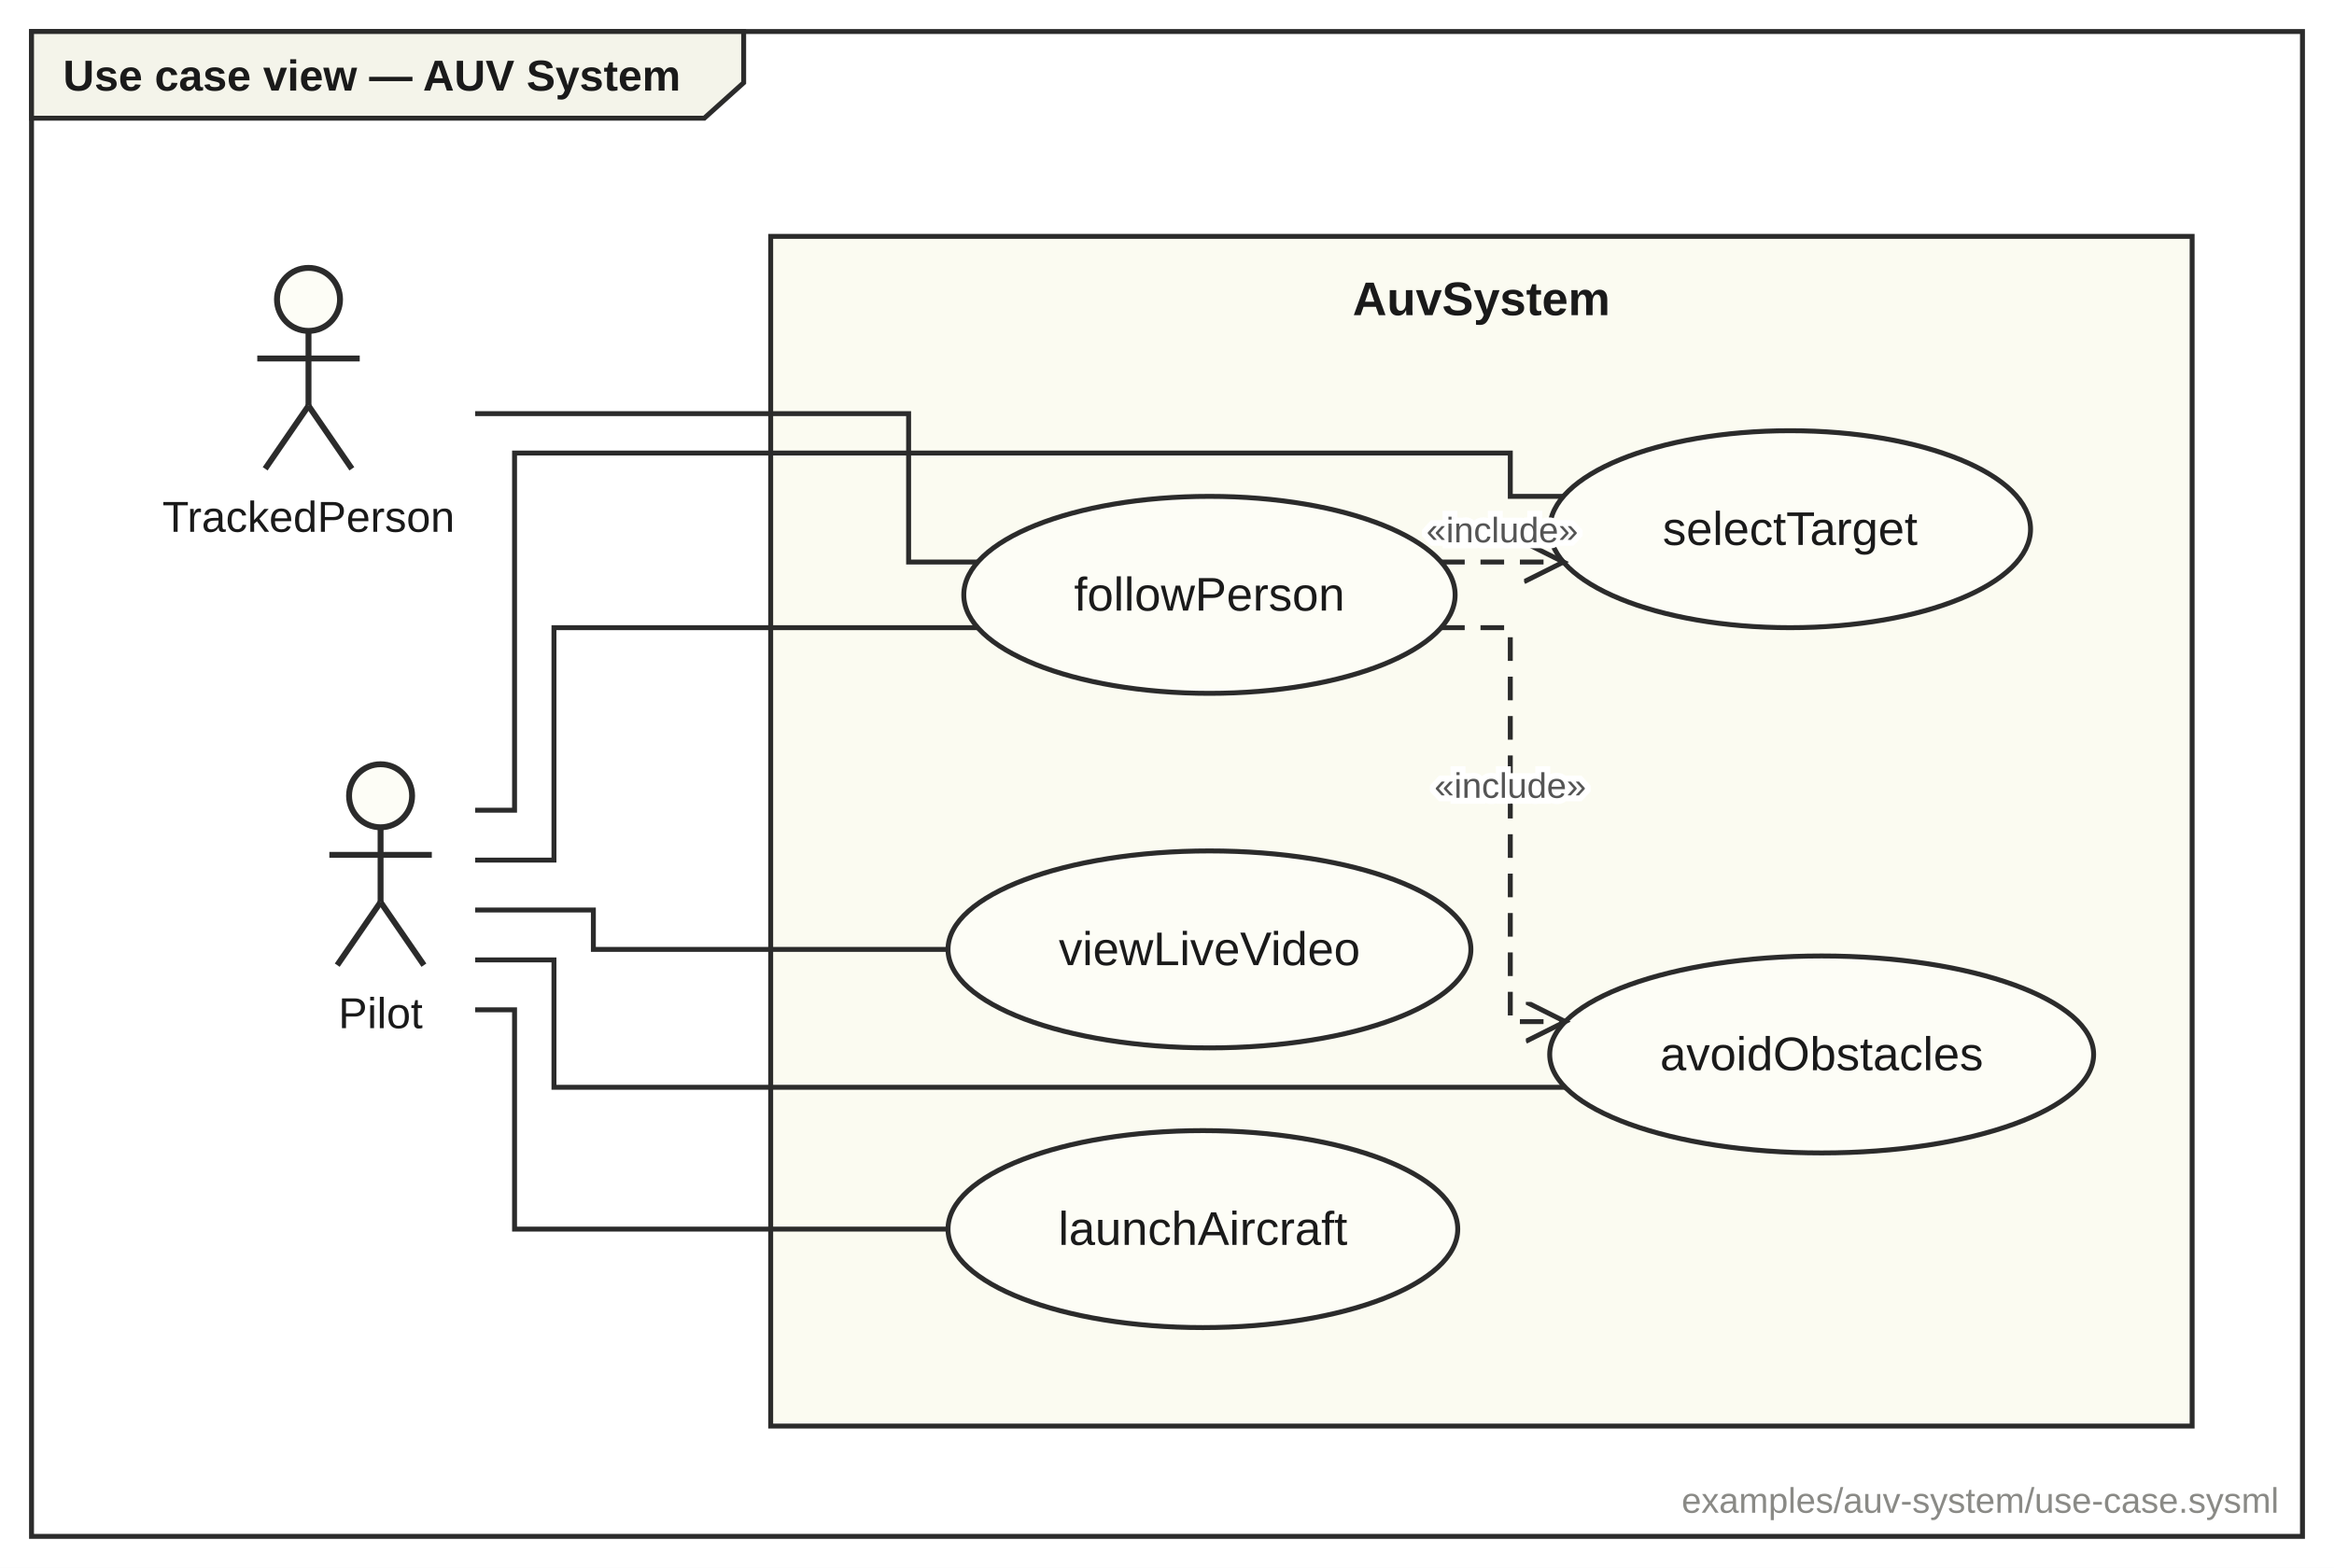
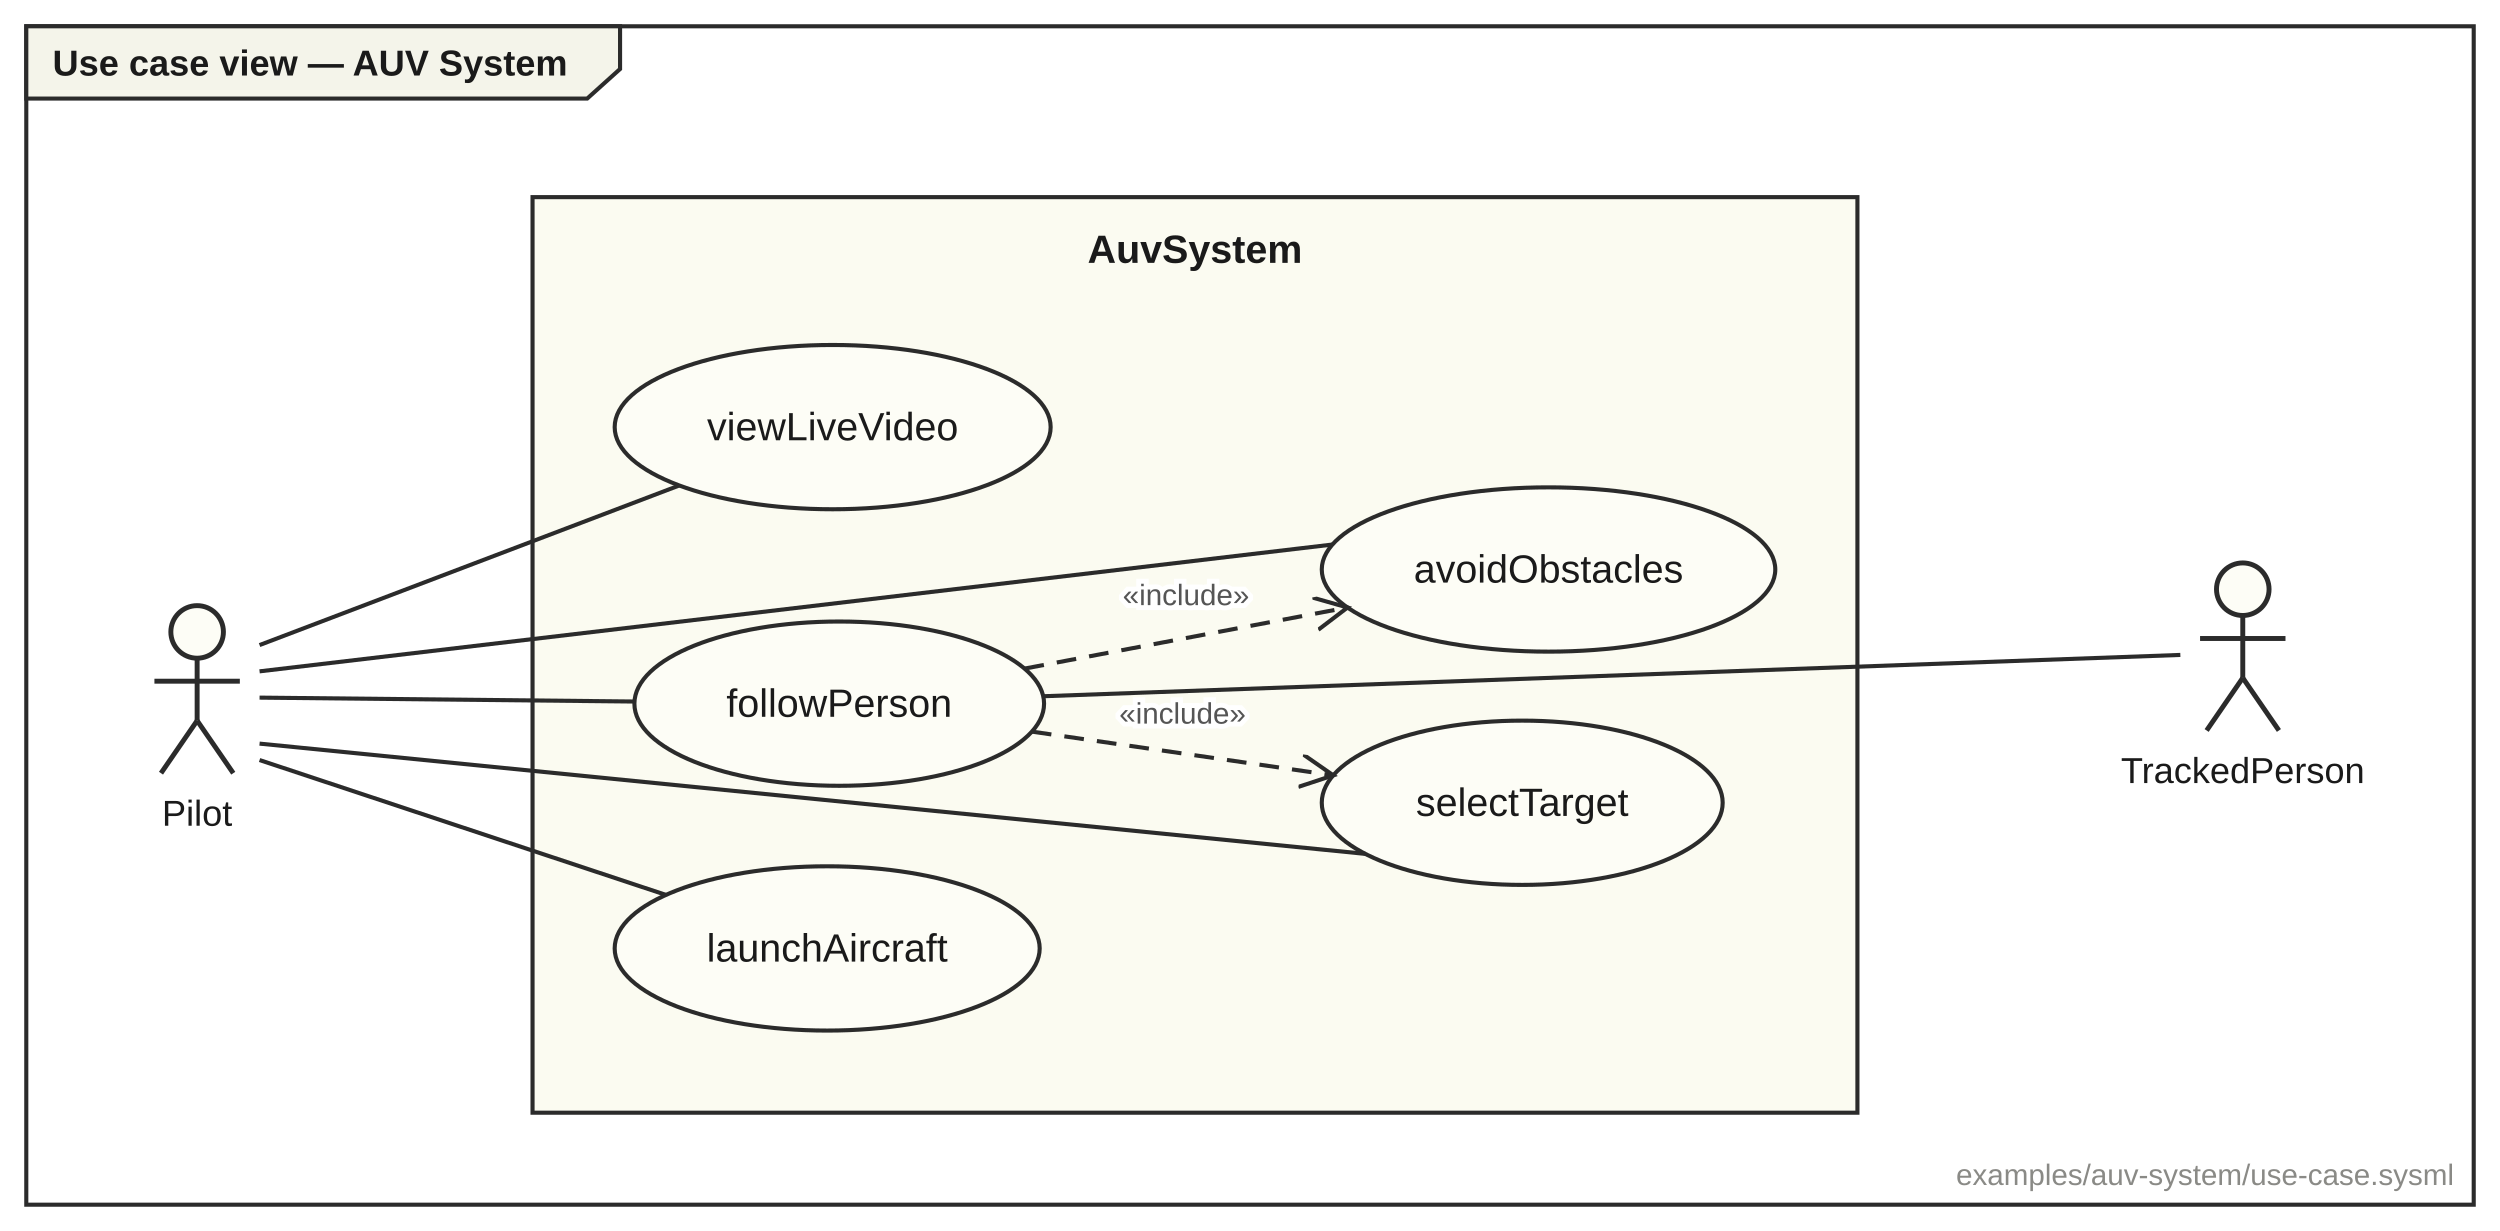
- <svg xmlns="http://www.w3.org/2000/svg" width="592.304" height="398" viewBox="0 0 592.304 398" font-family="Arial, Helvetica, Segoe UI, sans-serif">
+ <svg xmlns="http://www.w3.org/2000/svg" width="760.91" height="374.667" viewBox="0 0 760.91 374.667" font-family="Arial, Helvetica, Segoe UI, sans-serif">
  <defs>
    <marker id="triangle" markerWidth="14" markerHeight="12" refX="12" refY="5" orient="auto-start-reverse" markerUnits="userSpaceOnUse">
      <path d="M0,0 L12,5 L0,10 z" fill="white" stroke="#2b2b2b" stroke-width="1.25" />
    </marker>
    <marker id="diamond" markerWidth="18" markerHeight="12" refX="15" refY="5" orient="auto-start-reverse" markerUnits="userSpaceOnUse">
      <path d="M1,5 L8,1 L15,5 L8,9 z" fill="#2b2b2b" stroke="#2b2b2b" />
    </marker>
    <marker id="openArrow" markerWidth="12" markerHeight="12" refX="10" refY="5" orient="auto" markerUnits="userSpaceOnUse">
      <path d="M0,0 L10,5 L0,10" fill="none" stroke="#2b2b2b" stroke-width="1.25" />
    </marker>
  </defs>
-   <rect x="0" y="0" width="592.304" height="398" fill="white" />
-   <rect x="8" y="8" width="576.304" height="382" fill="none" stroke="#2b2b2b" stroke-width="1.25" />
+   <rect x="0" y="0" width="760.91" height="374.667" fill="white" />
+   <rect x="8" y="8" width="744.91" height="358.667" fill="none" stroke="#2b2b2b" stroke-width="1.25" />
  <path d="M8,8 L8,30 L178.724,30 L188.724,21 L188.724,8 Z" fill="#f4f4ea" stroke="#2b2b2b" stroke-width="1.25" />
  <text x="16" y="23" font-size="11" font-weight="600" fill="#1a1a1a">Use case view — AUV System</text>
-   <text x="578.304" y="384" text-anchor="end" font-size="9" fill="#8a8a86">examples/auv-system/use-case.sysml</text>
+   <text x="746.91" y="360.667" text-anchor="end" font-size="9" fill="#8a8a86">examples/auv-system/use-case.sysml</text>
  <g>
-     <rect x="195.58" y="60" width="360.724" height="302" fill="#fbfbf1" stroke="#2b2b2b" stroke-width="1.25" />
-     <text x="375.942" y="80" text-anchor="middle" font-size="12" font-weight="600" fill="#1a1a1a">AuvSystem</text>
+     <rect x="162.086" y="60" width="403.244" height="278.667" fill="#fbfbf1" stroke="#2b2b2b" stroke-width="1.25" />
+     <text x="363.708" y="80" text-anchor="middle" font-size="12" font-weight="600" fill="#1a1a1a">AuvSystem</text>
  </g>
  <g>
-     <ellipse cx="305.258" cy="312" rx="64.678" ry="25" fill="#fdfdf6" stroke="#2b2b2b" stroke-width="1.25" />
-     <text x="305.258" y="316" text-anchor="middle" font-size="12" fill="#1a1a1a">launchAircraft</text>
+     <ellipse cx="251.764" cy="288.667" rx="64.678" ry="25" fill="#fdfdf6" stroke="#2b2b2b" stroke-width="1.25" />
+     <text x="251.764" y="292.667" text-anchor="middle" font-size="12" fill="#1a1a1a">launchAircraft</text>
  </g>
  <g>
-     <ellipse cx="306.926" cy="241" rx="66.346" ry="25" fill="#fdfdf6" stroke="#2b2b2b" stroke-width="1.25" />
-     <text x="306.926" y="245" text-anchor="middle" font-size="12" fill="#1a1a1a">viewLiveVideo</text>
+     <ellipse cx="253.432" cy="130" rx="66.346" ry="25" fill="#fdfdf6" stroke="#2b2b2b" stroke-width="1.25" />
+     <text x="253.432" y="134" text-anchor="middle" font-size="12" fill="#1a1a1a">viewLiveVideo</text>
  </g>
  <g>
-     <ellipse cx="454.284" cy="134.333" rx="61.012" ry="25" fill="#fdfdf6" stroke="#2b2b2b" stroke-width="1.25" />
-     <text x="454.284" y="138.333" text-anchor="middle" font-size="12" fill="#1a1a1a">selectTarget</text>
+     <ellipse cx="463.31" cy="244.333" rx="61.012" ry="25" fill="#fdfdf6" stroke="#2b2b2b" stroke-width="1.25" />
+     <text x="463.31" y="248.333" text-anchor="middle" font-size="12" fill="#1a1a1a">selectTarget</text>
  </g>
  <g>
-     <ellipse cx="462.288" cy="267.667" rx="69.016" ry="25" fill="#fdfdf6" stroke="#2b2b2b" stroke-width="1.25" />
-     <text x="462.288" y="271.667" text-anchor="middle" font-size="12" fill="#1a1a1a">avoidObstacles</text>
+     <ellipse cx="471.314" cy="173.333" rx="69.016" ry="25" fill="#fdfdf6" stroke="#2b2b2b" stroke-width="1.25" />
+     <text x="471.314" y="177.333" text-anchor="middle" font-size="12" fill="#1a1a1a">avoidObstacles</text>
  </g>
  <g>
-     <ellipse cx="306.926" cy="151" rx="62.344" ry="25" fill="#fdfdf6" stroke="#2b2b2b" stroke-width="1.25" />
-     <text x="306.926" y="155" text-anchor="middle" font-size="12" fill="#1a1a1a">followPerson</text>
+     <ellipse cx="255.433" cy="214.167" rx="62.344" ry="25" fill="#fdfdf6" stroke="#2b2b2b" stroke-width="1.25" />
+     <text x="255.433" y="218.167" text-anchor="middle" font-size="12" fill="#1a1a1a">followPerson</text>
  </g>
  <g stroke="#2b2b2b" stroke-width="1.5" fill="none">
-     <circle cx="96.58" cy="202" r="8" fill="#fdfdf6" />
-     <line x1="96.58" y1="210" x2="96.58" y2="229" />
-     <line x1="83.58" y1="217" x2="109.58" y2="217" />
-     <line x1="96.58" y1="229" x2="85.58" y2="245" />
-     <line x1="96.58" y1="229" x2="107.58" y2="245" />
-     <text x="96.58" y="261" text-anchor="middle" stroke="none" font-size="11" fill="#1a1a1a">Pilot</text>
+     <circle cx="60" cy="192.333" r="8" fill="#fdfdf6" />
+     <line x1="60" y1="200.333" x2="60" y2="219.333" />
+     <line x1="47" y1="207.333" x2="73" y2="207.333" />
+     <line x1="60" y1="219.333" x2="49" y2="235.333" />
+     <line x1="60" y1="219.333" x2="71" y2="235.333" />
+     <text x="60" y="251.333" text-anchor="middle" stroke="none" font-size="11" fill="#1a1a1a">Pilot</text>
  </g>
  <g stroke="#2b2b2b" stroke-width="1.5" fill="none">
-     <circle cx="78.29" cy="76" r="8" fill="#fdfdf6" />
-     <line x1="78.29" y1="84" x2="78.29" y2="103" />
-     <line x1="65.29" y1="91" x2="91.29" y2="91" />
-     <line x1="78.29" y1="103" x2="67.29" y2="119" />
-     <line x1="78.29" y1="103" x2="89.29" y2="119" />
-     <text x="78.29" y="135" text-anchor="middle" stroke="none" font-size="11" fill="#1a1a1a">TrackedPerson</text>
+     <circle cx="682.62" cy="179.333" r="8" fill="#fdfdf6" />
+     <line x1="682.62" y1="187.333" x2="682.62" y2="206.333" />
+     <line x1="669.62" y1="194.333" x2="695.62" y2="194.333" />
+     <line x1="682.62" y1="206.333" x2="671.62" y2="222.333" />
+     <line x1="682.62" y1="206.333" x2="693.62" y2="222.333" />
+     <text x="682.62" y="238.333" text-anchor="middle" stroke="none" font-size="11" fill="#1a1a1a">TrackedPerson</text>
  </g>
-   <polyline points="120.58,256.333 130.58,256.333 130.58,312 240.58,312" fill="none" stroke="#2b2b2b" stroke-width="1.25" />
-   <polyline points="120.58,231 150.58,231 150.58,241 240.58,241" fill="none" stroke="#2b2b2b" stroke-width="1.25" />
-   <polyline points="120.58,205.667 130.58,205.667 130.58,115 383.272,115 383.272,126 396.761,126" fill="none" stroke="#2b2b2b" stroke-width="1.25" />
-   <polyline points="120.58,243.667 140.58,243.667 140.58,276 397.219,276" fill="none" stroke="#2b2b2b" stroke-width="1.25" />
-   <polyline points="120.58,105 230.58,105 230.58,142.667 248.148,142.667" fill="none" stroke="#2b2b2b" stroke-width="1.25" />
-   <polyline points="120.58,218.333 140.58,218.333 140.58,159.333 248.148,159.333" fill="none" stroke="#2b2b2b" stroke-width="1.25" />
-   <polyline points="365.704,142.667 396.761,142.667" fill="none" stroke="#2b2b2b" stroke-width="1.25" stroke-dasharray="6 4" marker-end="url(#openArrow)" />
-   <text x="381.233" y="137.667" text-anchor="middle" font-size="9" fill="#555555" paint-order="stroke" stroke="white" stroke-width="3">«include»</text>
-   <polyline points="365.704,159.333 383.272,159.333 383.272,259.333 397.219,259.333" fill="none" stroke="#2b2b2b" stroke-width="1.25" stroke-dasharray="6 4" marker-end="url(#openArrow)" />
-   <text x="383.272" y="202.523" text-anchor="middle" font-size="9" fill="#555555" paint-order="stroke" stroke="white" stroke-width="3">«include»</text>
+   <polyline points="79,231.333 202.691,272.381" fill="none" stroke="#2b2b2b" stroke-width="1.25" />
+   <polyline points="79,196.333 206.734,147.759" fill="none" stroke="#2b2b2b" stroke-width="1.25" />
+   <polyline points="79,226.333 415.547,259.889" fill="none" stroke="#2b2b2b" stroke-width="1.25" />
+   <polyline points="79,204.333 405.563,165.735" fill="none" stroke="#2b2b2b" stroke-width="1.25" />
+   <polyline points="317.522,211.91 663.62,199.333" fill="none" stroke="#2b2b2b" stroke-width="1.25" />
+   <polyline points="79,212.333 193.11,213.519" fill="none" stroke="#2b2b2b" stroke-width="1.25" />
+   <polyline points="314.056,222.674 405.798,235.987" fill="none" stroke="#2b2b2b" stroke-width="1.25" stroke-dasharray="6 4" marker-end="url(#openArrow)" />
+   <text x="359.927" y="220.245" text-anchor="middle" font-size="9" fill="#555555" paint-order="stroke" stroke="white" stroke-width="3">«include»</text>
+   <polyline points="311.819,203.501 410.136,184.905" fill="none" stroke="#2b2b2b" stroke-width="1.25" stroke-dasharray="6 4" marker-end="url(#openArrow)" />
+   <text x="360.977" y="184.182" text-anchor="middle" font-size="9" fill="#555555" paint-order="stroke" stroke="white" stroke-width="3">«include»</text>
</svg>
